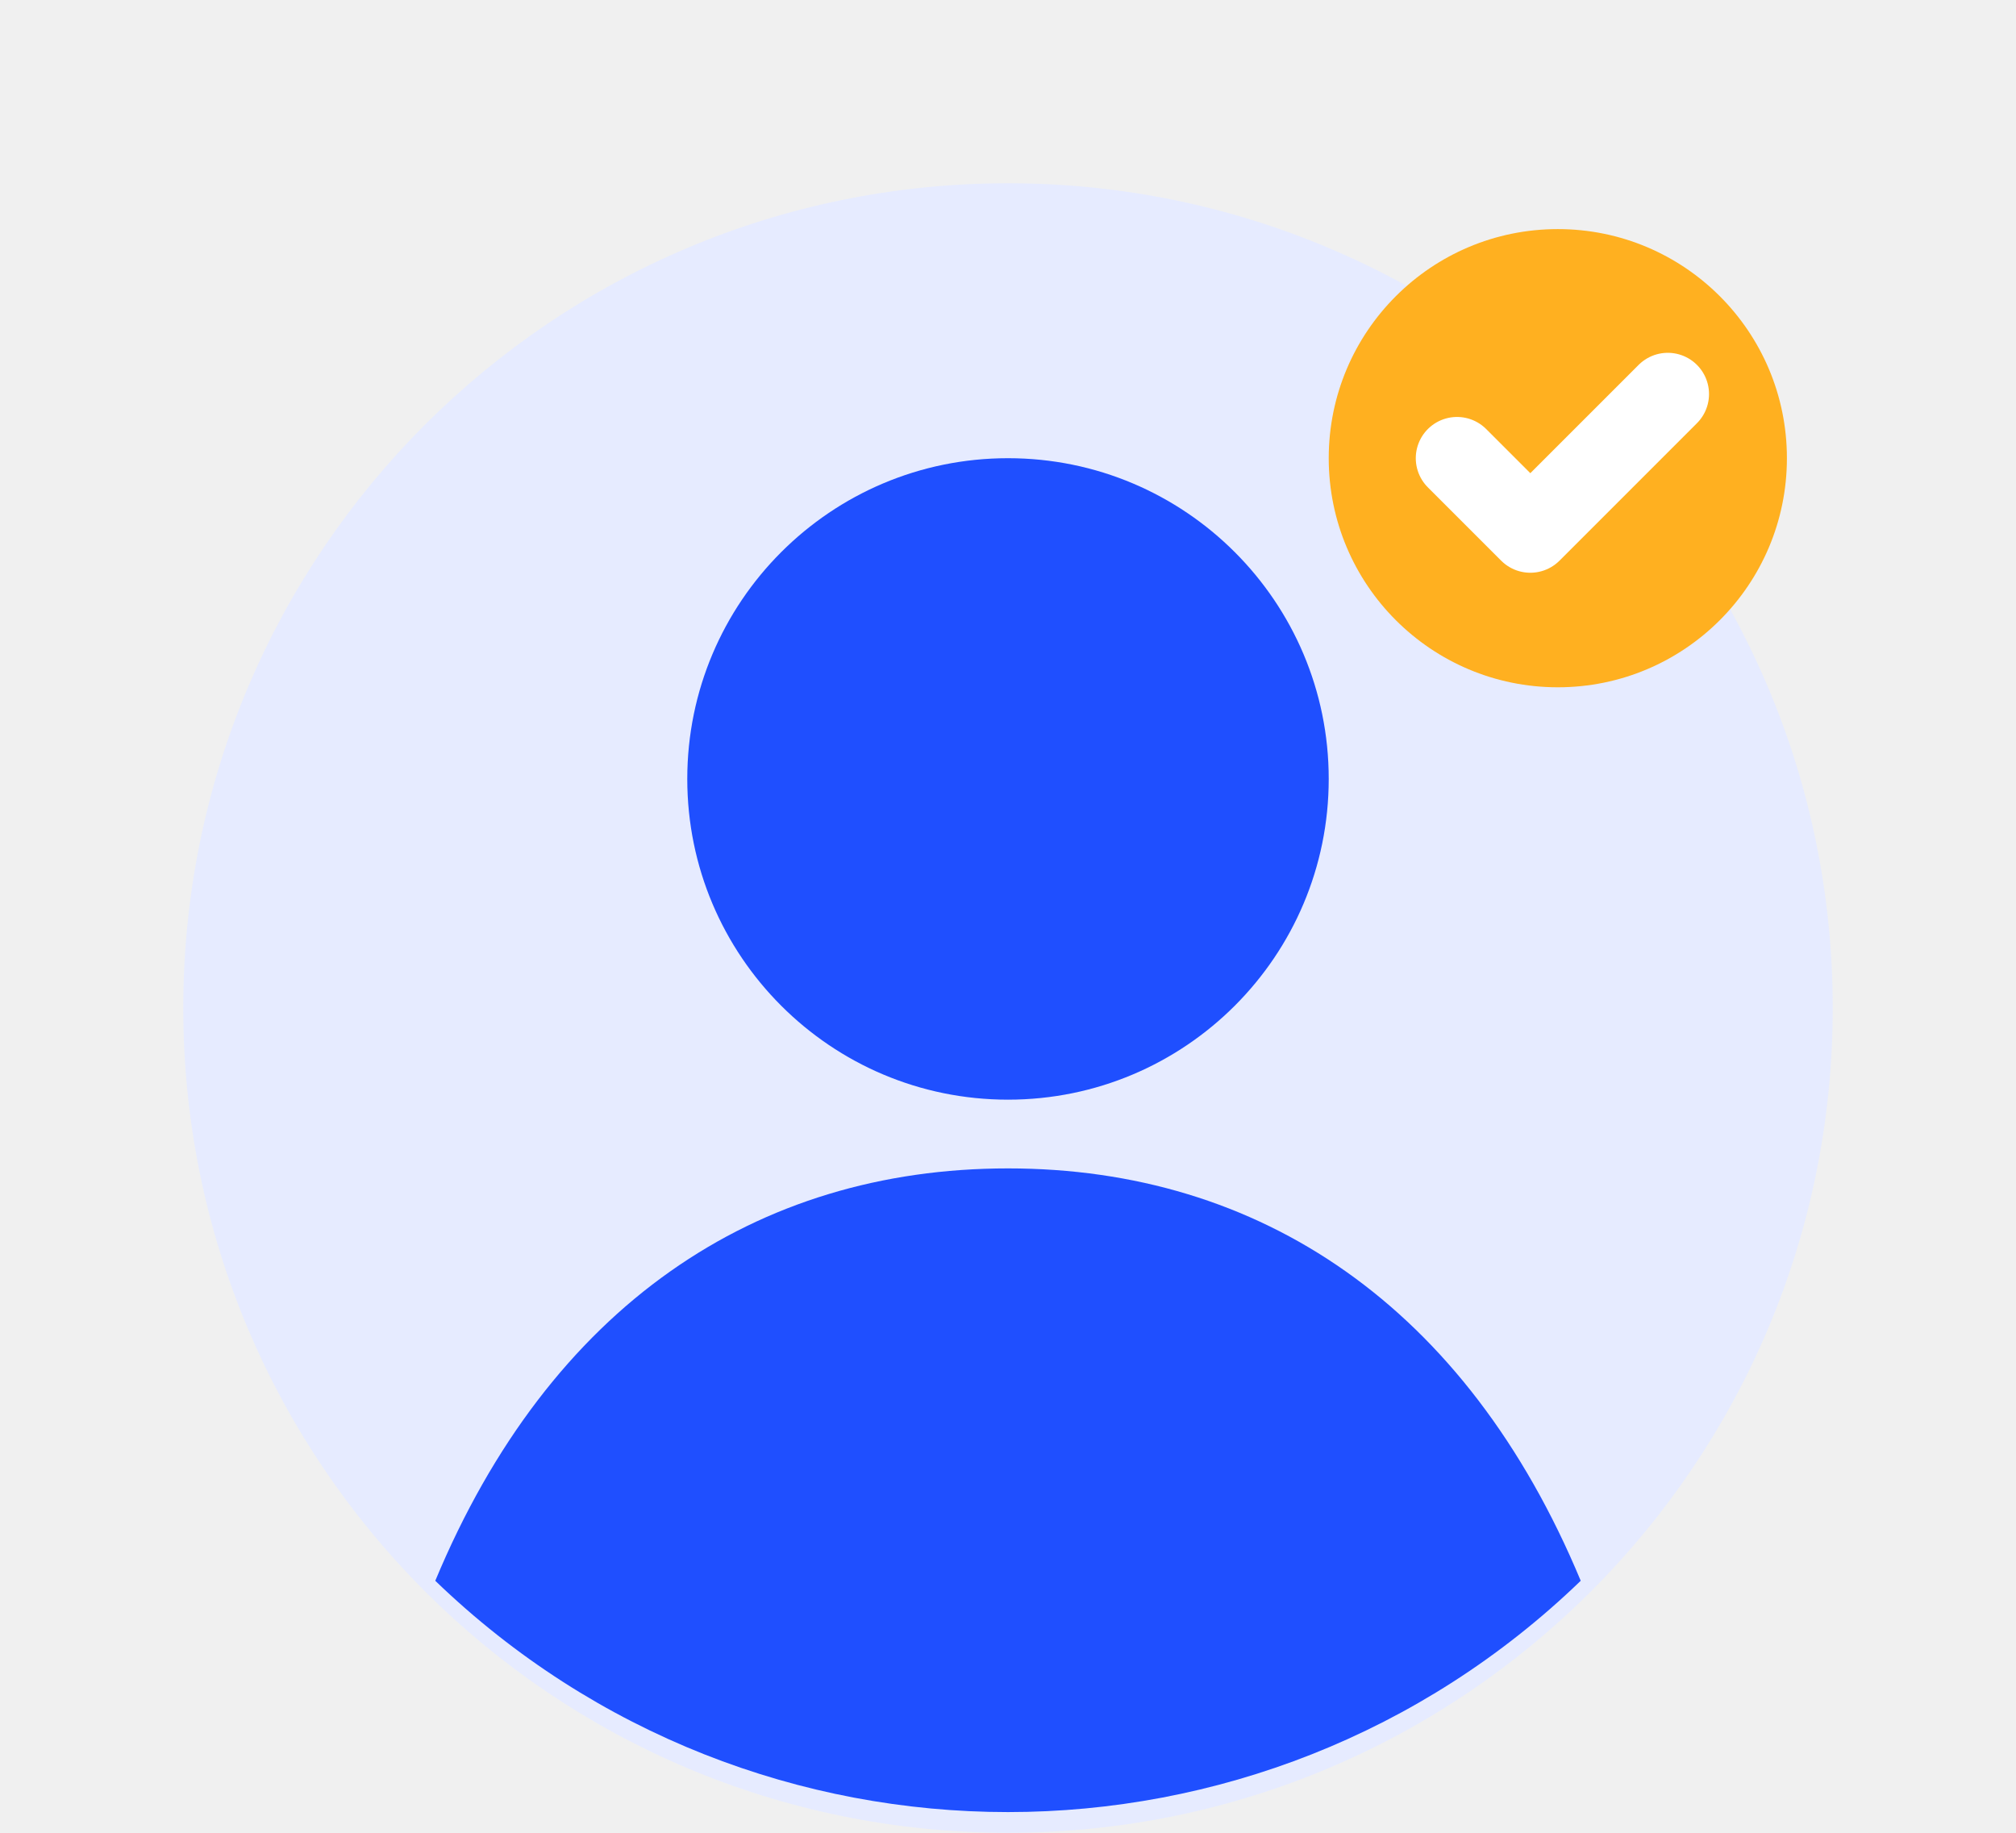
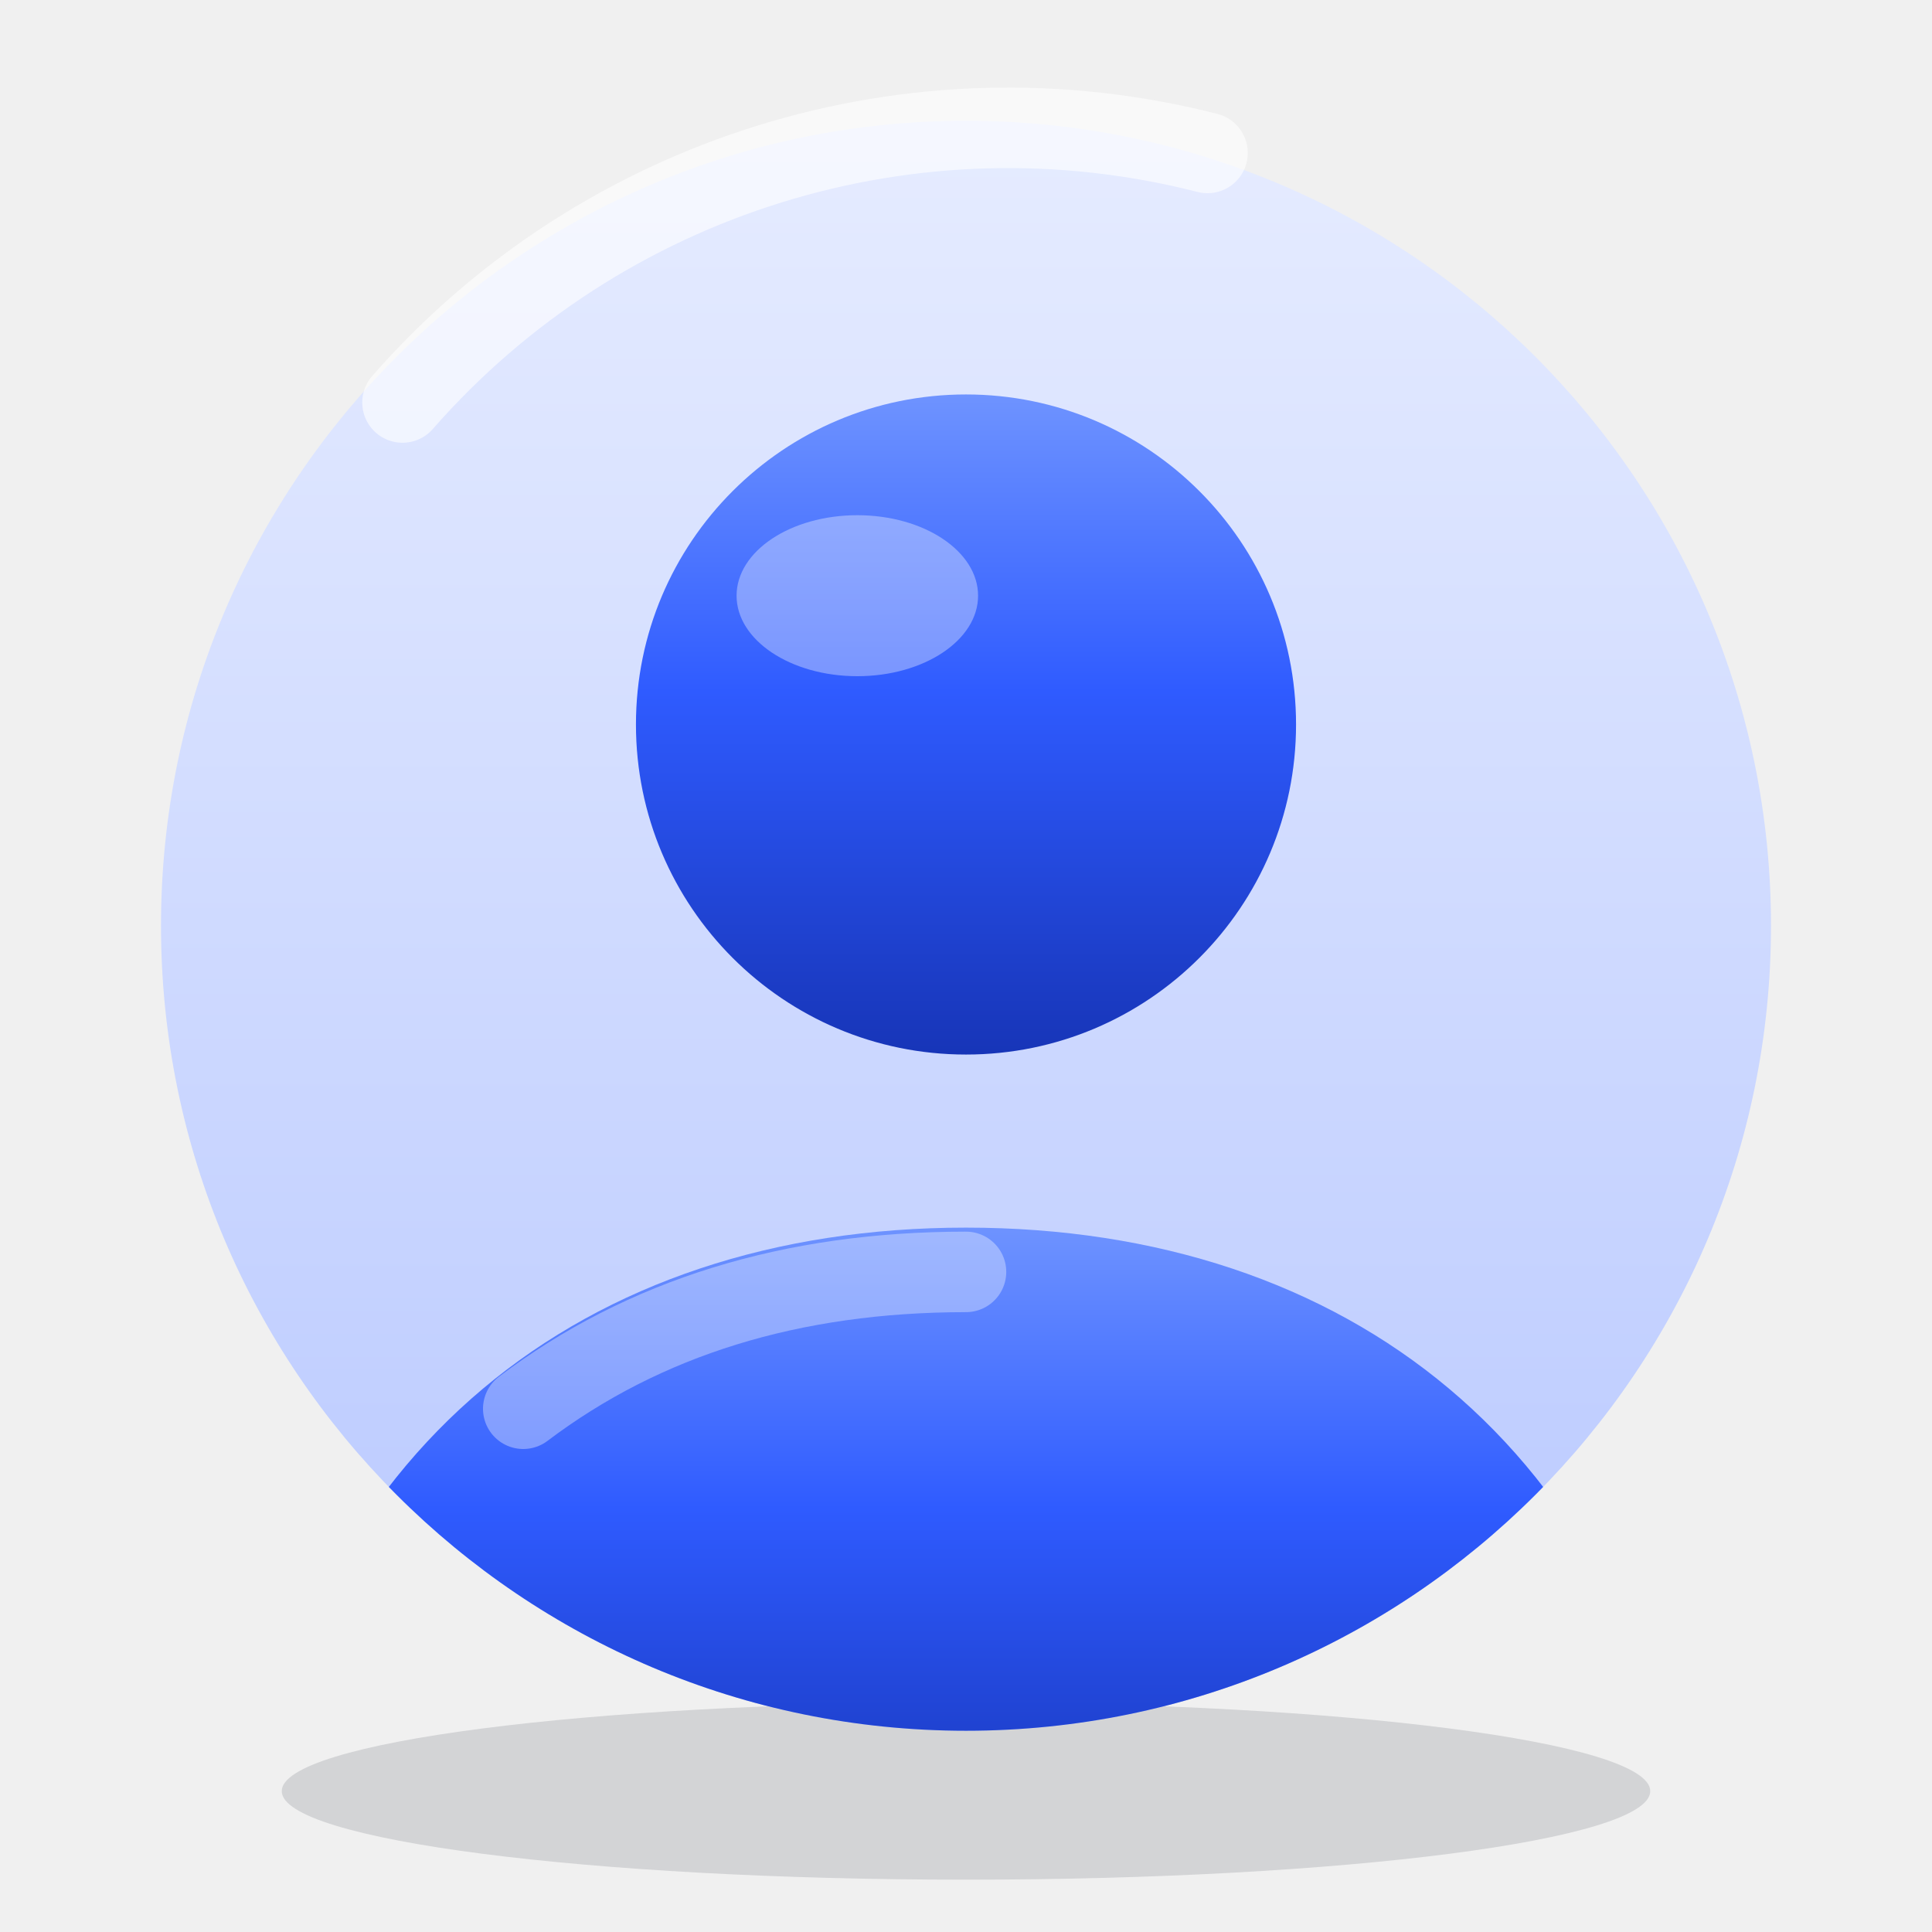
- <svg xmlns="http://www.w3.org/2000/svg" viewBox="0 0 44 40" width="44" height="40">
-   <circle cx="22" cy="22" r="18" fill="#E6EBFF" />
-   <circle cx="22" cy="17" r="7" fill="#1F4FFF" />
-   <path d="M9.5 34.5c2.5-6 7-9 12.5-9s10 3 12.5 9A18 18 0 0 1 9.5 34.5z" fill="#1F4FFF" />
-   <circle cx="34" cy="10" r="5" fill="#FFB020" />
-   <path d="M31.8 10l1.6 1.6 3-3" fill="none" stroke="#FFFFFF" stroke-width="1.8" stroke-linecap="round" stroke-linejoin="round" />
+ <svg xmlns="http://www.w3.org/2000/svg" viewBox="0 0 48 48" width="48" height="48">
+   <defs>
+     <linearGradient id="bg" x1="0" y1="0" x2="0" y2="1">
+       <stop offset="0" stop-color="#E6ECFF" />
+       <stop offset="1" stop-color="#B8C8FF" />
+     </linearGradient>
+     <linearGradient id="b" x1="0" y1="0" x2="0" y2="1">
+       <stop offset="0" stop-color="#6E93FF" />
+       <stop offset="0.45" stop-color="#2F5BFF" />
+       <stop offset="1" stop-color="#1735B8" />
+     </linearGradient>
+     <clipPath id="c">
+       <circle cx="24" cy="23" r="20" />
+     </clipPath>
+   </defs>
+   <ellipse cx="24" cy="44.5" rx="17" ry="2.2" fill="#0E1526" opacity=".13" />
+   <circle cx="24" cy="23" r="20" fill="url(#bg)" />
+   <g clip-path="url(#c)">
+     <path d="M6 46c1.5-10 8.5-15.5 18-15.5S40.5 36 42 46z" fill="url(#b)" />
+     <path d="M13 35q4.5-3.4 11-3.4" fill="none" stroke="#fff" stroke-width="2" stroke-linecap="round" opacity=".35" />
+   </g>
+   <circle cx="24" cy="18" r="8.2" fill="url(#b)" />
+   <ellipse cx="21.3" cy="14.8" rx="3" ry="2" fill="#fff" opacity=".35" />
+   <path d="M10 10A20 20 0 0 1 30 3.8" fill="none" stroke="#fff" stroke-width="2" stroke-linecap="round" opacity=".6" />
</svg>
